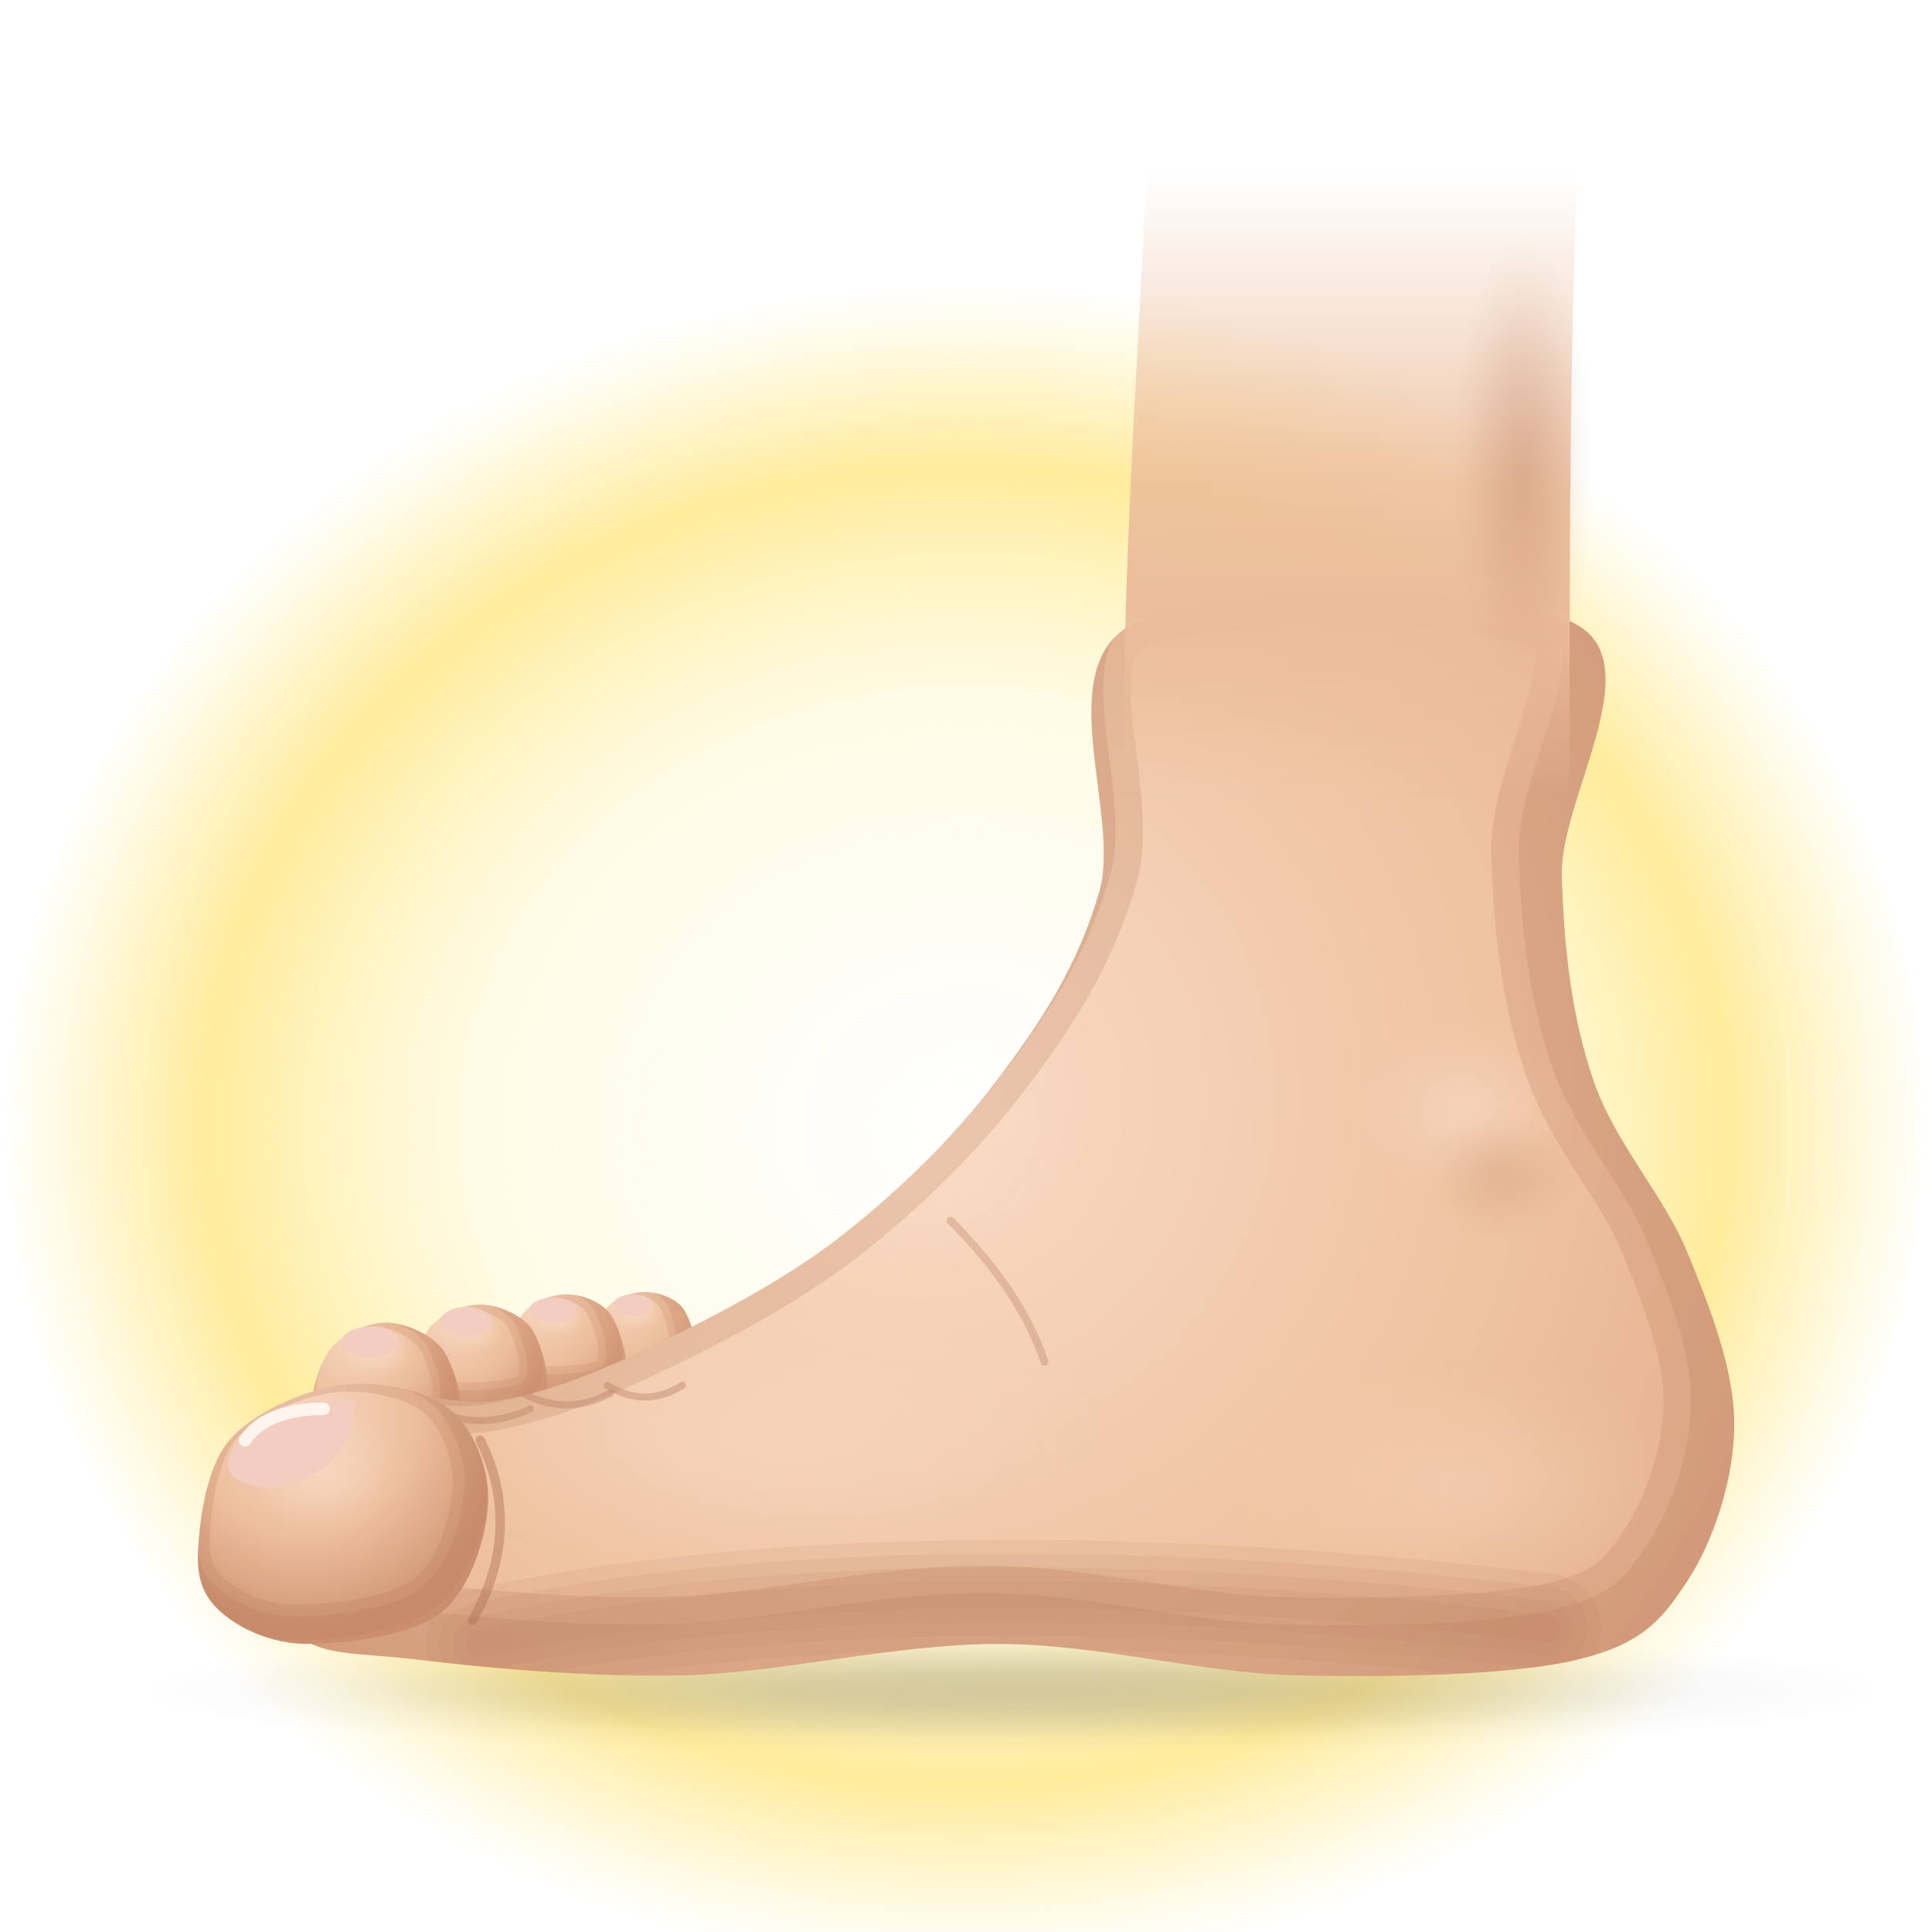
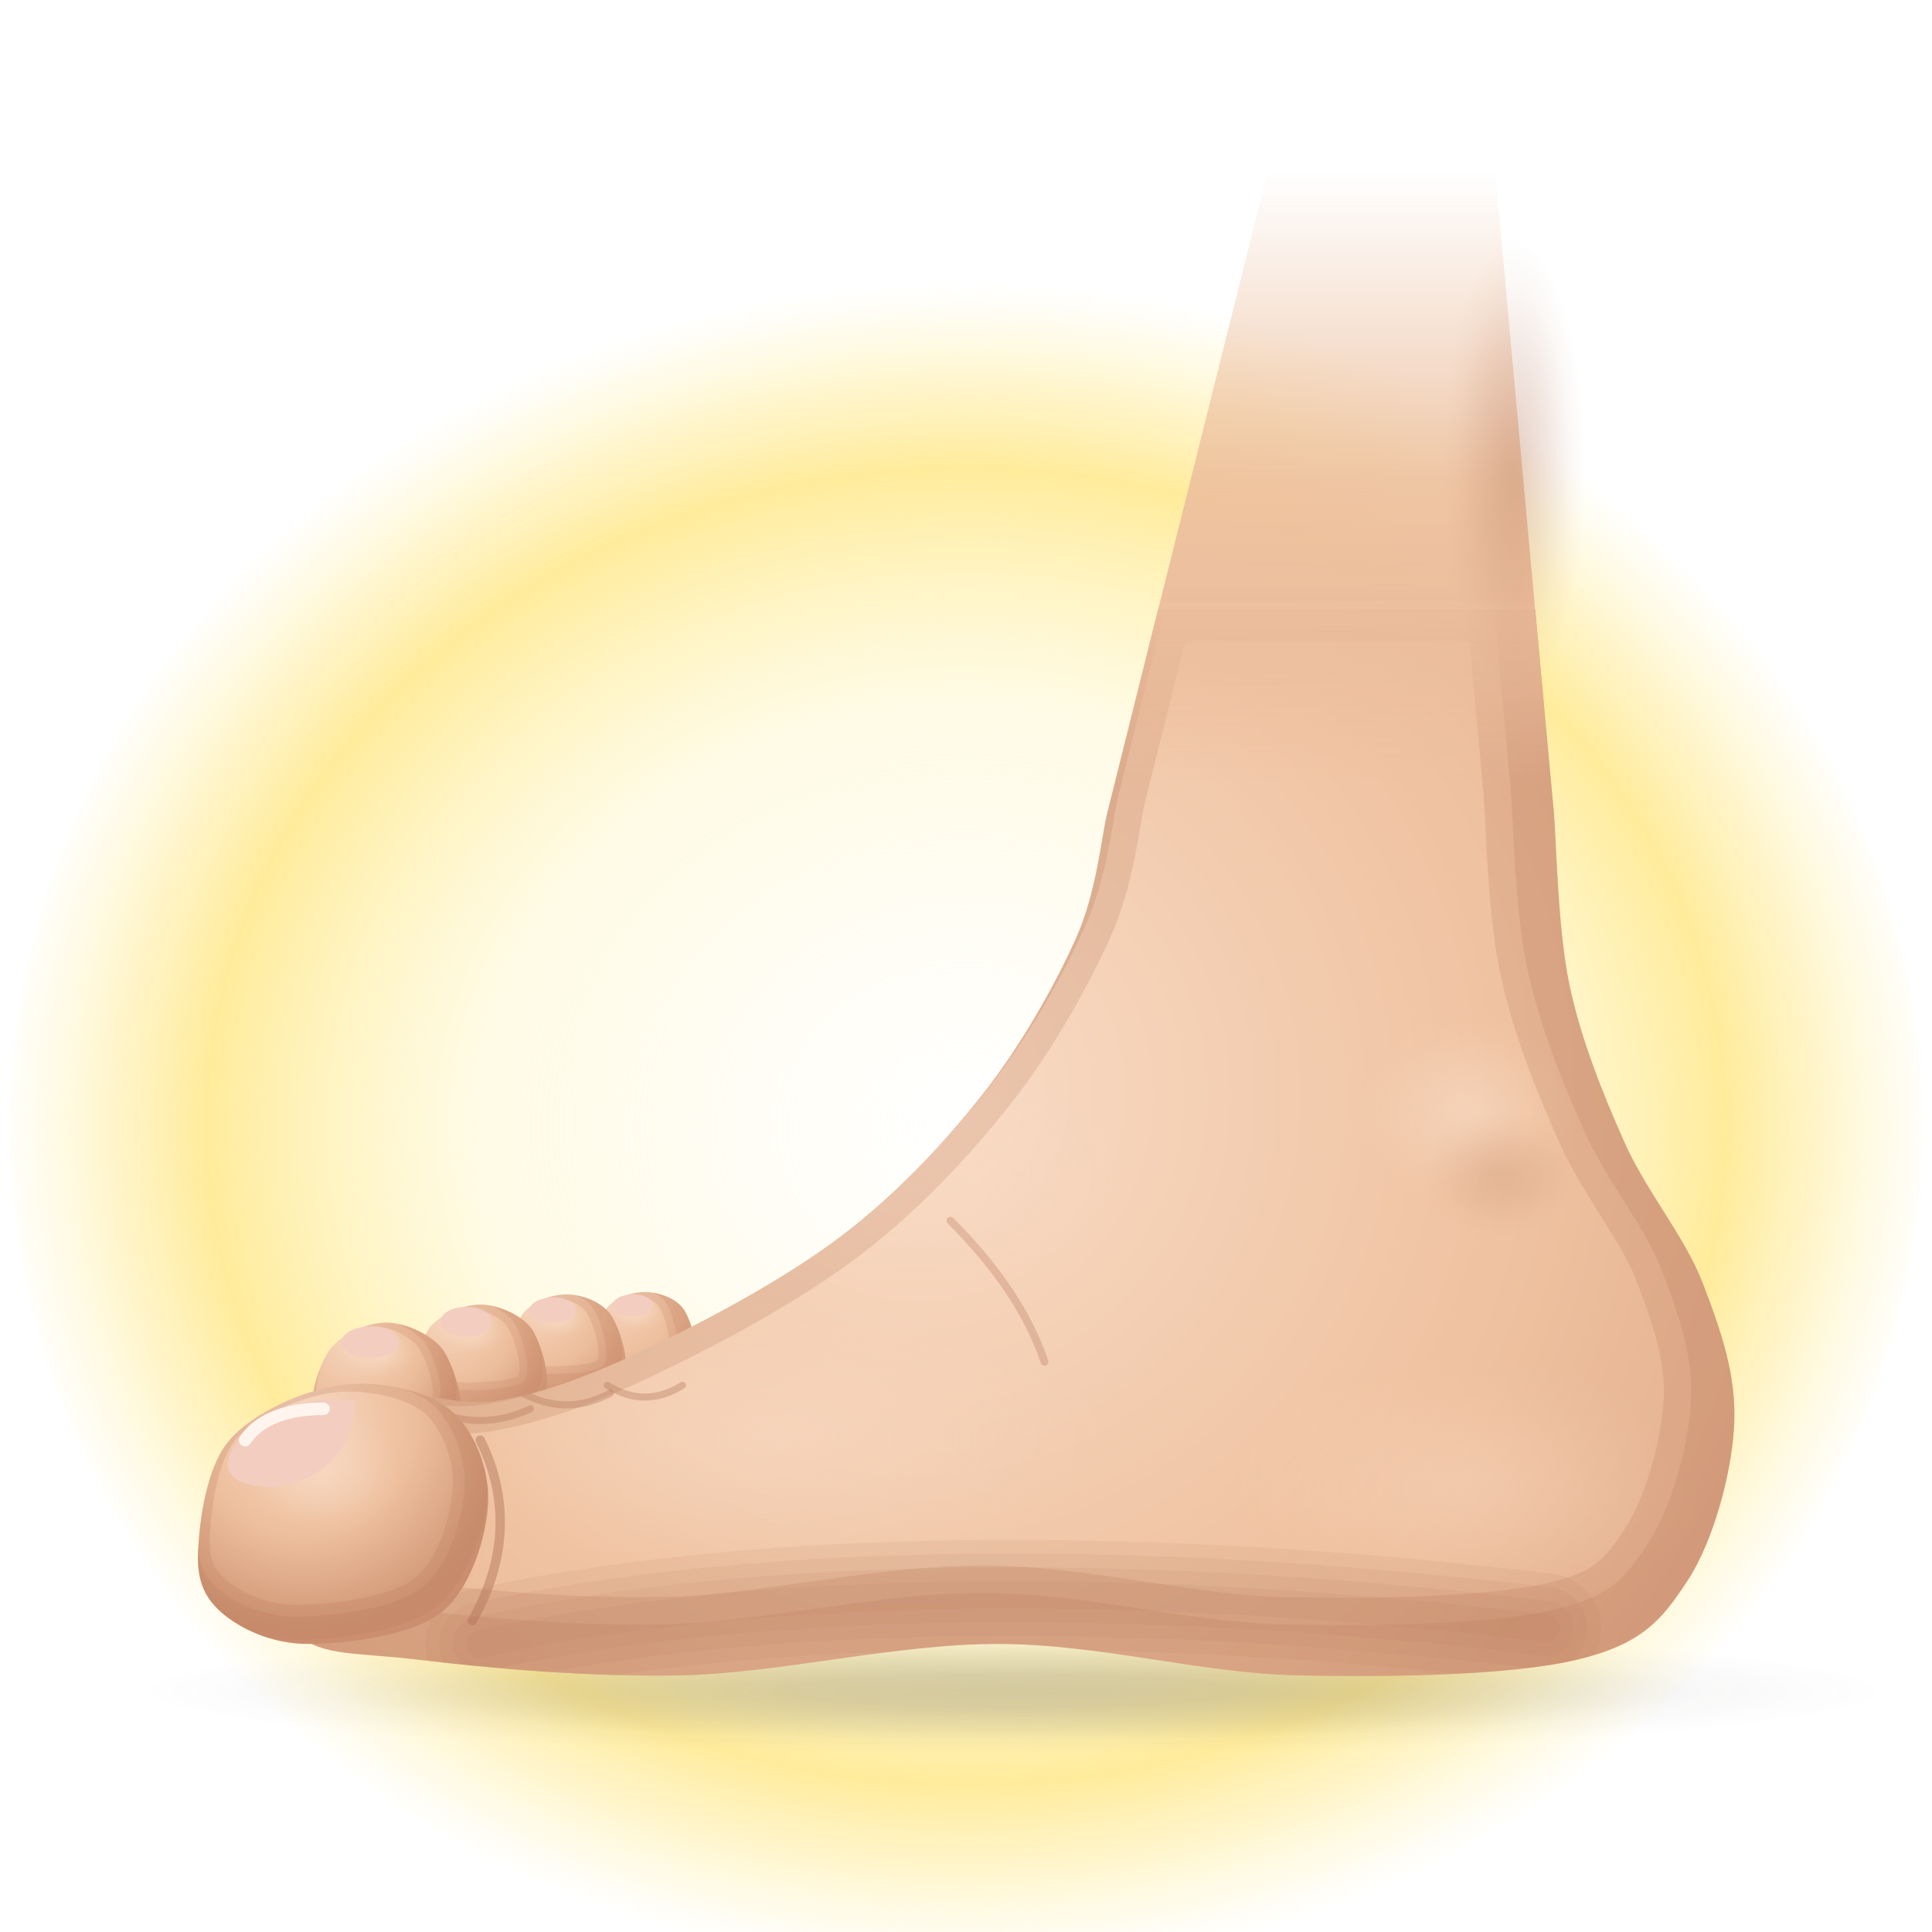
<svg xmlns="http://www.w3.org/2000/svg" viewBox="0 0 400 400" width="400" height="400">
  <defs>
    <radialGradient id="r7a1d8d4" cx="-40" cy="-10" r="150" gradientUnits="userSpaceOnUse">
      <stop offset="0" stop-color="#F9DCC6" />
      <stop offset="0.55" stop-color="#EEC09E" />
      <stop offset="1" stop-color="#D9A07F" />
    </radialGradient>
    <radialGradient id="r89ada58" cx="0.5" cy="0.5" r="0.5">
      <stop offset="0" stop-color="#FFF6C8" stop-opacity="0.0" />
      <stop offset="0.5" stop-color="#FFF3B5" stop-opacity="0.35" />
      <stop offset="0.78" stop-color="#FFE57A" stop-opacity="0.75" />
      <stop offset="0.88" stop-color="#FFE98E" stop-opacity="0.45" />
      <stop offset="1" stop-color="#FFF1A6" stop-opacity="0" />
    </radialGradient>
    <radialGradient id="r0deb649" cx="0.5" cy="0.5" r="0.5">
      <stop offset="0" stop-color="#3A3530" stop-opacity="0.22" />
      <stop offset="0.25" stop-color="#3A3530" stop-opacity="0.198" />
      <stop offset="0.56" stop-color="#3A3530" stop-opacity="0.11" />
      <stop offset="0.78" stop-color="#3A3530" stop-opacity="0.035" />
      <stop offset="1" stop-color="#3A3530" stop-opacity="0" />
    </radialGradient>
    <radialGradient id="r52fa4d7" cx="-79" cy="15.2" r="16" gradientUnits="userSpaceOnUse">
      <stop offset="0" stop-color="#F7D6BE" />
      <stop offset="0.55" stop-color="#ECBD9B" />
      <stop offset="1" stop-color="#CF9574" />
    </radialGradient>
    <path id="pef73277" d="M-80.8,26C-82.6,24.6 -81.2,19.5 -80.2,17.7C-79.3,15.9 -76.7,15.1 -75,15.1C-73.3,15.1 -70.7,15.9 -69.8,17.7C-68.8,19.5 -67.4,24.6 -69.2,26C-71,27.4 -79,27.4 -80.8,26Z" />
    <radialGradient id="r50209d2" cx="0.5" cy="0.5" r="0.5">
      <stop offset="0" stop-color="#F9DCC6" stop-opacity="0.7" />
      <stop offset="0.15" stop-color="#F9DCC6" stop-opacity="0.63" />
      <stop offset="0.5" stop-color="#F9DCC6" stop-opacity="0.35" />
      <stop offset="0.78" stop-color="#F9DCC6" stop-opacity="0.112" />
      <stop offset="1" stop-color="#F9DCC6" stop-opacity="0" />
    </radialGradient>
    <clipPath id="cef73277">
      <use href="#pef73277" />
    </clipPath>
    <radialGradient id="rac22870" cx="-89" cy="16.2" r="16" gradientUnits="userSpaceOnUse">
      <stop offset="0" stop-color="#F7D6BE" />
      <stop offset="0.55" stop-color="#ECBD9B" />
      <stop offset="1" stop-color="#CF9574" />
    </radialGradient>
    <path id="p39fd8c9" d="M-91.6,27C-93.7,25.6 -92,20.3 -90.9,18.4C-89.8,16.4 -87,15.4 -85,15.4C-83,15.4 -80.2,16.4 -79.1,18.4C-78,20.3 -76.3,25.6 -78.4,27C-80.5,28.4 -89.5,28.4 -91.6,27Z" />
    <clipPath id="c39fd8c9">
      <use href="#p39fd8c9" />
    </clipPath>
    <radialGradient id="rd74fb12" cx="-100" cy="18.2" r="16" gradientUnits="userSpaceOnUse">
      <stop offset="0" stop-color="#F7D6BE" />
      <stop offset="0.55" stop-color="#ECBD9B" />
      <stop offset="1" stop-color="#CF9574" />
    </radialGradient>
    <path id="pe77b2e5" d="M-103.4,29C-105.7,27.5 -103.9,22.1 -102.7,20C-101.4,18 -98.2,16.7 -96,16.7C-93.8,16.7 -90.6,18 -89.3,20C-88.1,22.1 -86.3,27.5 -88.6,29C-90.9,30.5 -101.1,30.5 -103.4,29Z" />
    <clipPath id="ce77b2e5">
      <use href="#pe77b2e5" />
    </clipPath>
    <radialGradient id="r0c86c2a" cx="-112" cy="21.2" r="16" gradientUnits="userSpaceOnUse">
      <stop offset="0" stop-color="#F7D6BE" />
      <stop offset="0.55" stop-color="#ECBD9B" />
      <stop offset="1" stop-color="#CF9574" />
    </radialGradient>
    <path id="p1c93818" d="M-116.2,32C-118.8,30.5 -116.7,24.9 -115.4,22.7C-114,20.6 -110.5,19 -108,19C-105.5,19 -102,20.6 -100.6,22.7C-99.3,24.9 -97.2,30.5 -99.8,32C-102.4,33.5 -113.6,33.5 -116.2,32Z" />
    <clipPath id="c1c93818">
      <use href="#p1c93818" />
    </clipPath>
-     <path id="p5dec026" d="M-120,58C-123,54.3 -123.3,45 -122,40C-120.7,35 -116.7,29.8 -112,28C-107.3,26.2 -100.3,30 -94,29C-87.7,28 -81.3,25.5 -74,22C-66.7,18.5 -57.3,13.7 -50,8C-42.7,2.3 -35.5,-4.7 -30,-12C-24.5,-19.3 -19.8,-26.3 -17,-36C-14.2,-45.7 -23.2,-64.3 -13,-70C-2.8,-75.7 34.8,-75.3 44,-70C53.2,-64.7 41.7,-47.7 42,-38C42.3,-28.3 43.3,-20 46,-12C48.7,-4 55,2.7 58,10C61,17.3 64,25 64,32C64,39 61.3,47 58,52C54.7,57 52.3,60 44,62C35.7,64 20.3,64.3 8,64C-4.3,63.7 -17,60 -30,60C-43,60 -57.7,63.7 -70,64C-82.3,64.3 -95.7,63 -104,62C-112.3,61 -117,61.7 -120,58Z" />
+     <path id="p0ec4d9b" d="M41,-46C41.3,-42.3 41.5,-31 43,-24C44.5,-17 47.2,-10.3 50,-4C52.8,2.3 57.7,8 60,14C62.3,20 64.3,25.7 64,32C63.7,38.3 61.3,47 58,52C54.7,57 52.3,60 44,62C35.7,64 20.3,64.3 8,64C-4.3,63.7 -17,60 -30,60C-43,60 -57.7,63.7 -70,64C-82.3,64.3 -95.7,63 -104,62C-112.3,61 -117,61.7 -120,58C-123,54.3 -123.3,45 -122,40C-120.7,35 -116.7,29.8 -112,28C-107.3,26.2 -100.3,30 -94,29C-87.7,28 -81.3,25.5 -74,22C-66.7,18.5 -57,13.3 -50,8C-43,2.7 -37,-3.7 -32,-10C-27,-16.3 -22.7,-24 -20,-30C-17.3,-36 -16.7,-43.3 -16,-46 L-9.5,-72 L38.6,-72Z" />
    <radialGradient id="ra966ed8" cx="0.5" cy="0.5" r="0.5">
      <stop offset="0" stop-color="#F9DCC6" stop-opacity="0.55" />
      <stop offset="0.15" stop-color="#F9DCC6" stop-opacity="0.495" />
      <stop offset="0.5" stop-color="#F9DCC6" stop-opacity="0.275" />
      <stop offset="0.78" stop-color="#F9DCC6" stop-opacity="0.088" />
      <stop offset="1" stop-color="#F9DCC6" stop-opacity="0" />
    </radialGradient>
    <radialGradient id="r39f7eea" cx="0.5" cy="0.5" r="0.5">
      <stop offset="0" stop-color="#B97B5C" stop-opacity="0.22" />
      <stop offset="0.15" stop-color="#B97B5C" stop-opacity="0.198" />
      <stop offset="0.5" stop-color="#B97B5C" stop-opacity="0.11" />
      <stop offset="0.78" stop-color="#B97B5C" stop-opacity="0.035" />
      <stop offset="1" stop-color="#B97B5C" stop-opacity="0" />
    </radialGradient>
    <radialGradient id="r8b336de" cx="0.5" cy="0.5" r="0.5">
      <stop offset="0" stop-color="#F9DCC6" stop-opacity="0.45" />
      <stop offset="0.15" stop-color="#F9DCC6" stop-opacity="0.405" />
      <stop offset="0.5" stop-color="#F9DCC6" stop-opacity="0.225" />
      <stop offset="0.78" stop-color="#F9DCC6" stop-opacity="0.072" />
      <stop offset="1" stop-color="#F9DCC6" stop-opacity="0" />
    </radialGradient>
    <radialGradient id="r86c3597" cx="0.5" cy="0.5" r="0.5">
      <stop offset="0" stop-color="#F9DCC6" stop-opacity="0.35" />
      <stop offset="0.15" stop-color="#F9DCC6" stop-opacity="0.315" />
      <stop offset="0.5" stop-color="#F9DCC6" stop-opacity="0.175" />
      <stop offset="0.78" stop-color="#F9DCC6" stop-opacity="0.056" />
      <stop offset="1" stop-color="#F9DCC6" stop-opacity="0" />
    </radialGradient>
    <radialGradient id="r726fe79" cx="0.5" cy="0.5" r="0.5">
      <stop offset="0" stop-color="#F9DCC6" stop-opacity="0.3" />
      <stop offset="0.15" stop-color="#F9DCC6" stop-opacity="0.27" />
      <stop offset="0.5" stop-color="#F9DCC6" stop-opacity="0.15" />
      <stop offset="0.78" stop-color="#F9DCC6" stop-opacity="0.048" />
      <stop offset="1" stop-color="#F9DCC6" stop-opacity="0" />
    </radialGradient>
-     <clipPath id="c5dec026">
-       <use href="#p5dec026" />
+     <clipPath id="c0ec4d9b">
+       <use href="#p0ec4d9b" />
    </clipPath>
    <radialGradient id="re7a82ef" cx="-118.5" cy="32.2" r="26" gradientUnits="userSpaceOnUse">
      <stop offset="0" stop-color="#F8D9C2" />
      <stop offset="0.55" stop-color="#EDBE9C" />
      <stop offset="1" stop-color="#D09675" />
    </radialGradient>
    <path id="pdc3fe39" d="M-132,48C-131.8,44.3 -131,37.5 -128,34C-125,30.5 -118.7,27.7 -114,27C-109.3,26.3 -103.2,27.5 -100,30C-96.8,32.5 -94.8,37.7 -95,42C-95.2,46.3 -97.2,53 -101,56C-104.8,59 -113.3,60 -118,60C-122.7,60 -126.7,58 -129,56C-131.3,54 -132.2,51.7 -132,48Z" />
    <radialGradient id="r04ceedf" cx="0.5" cy="0.5" r="0.5">
      <stop offset="0" stop-color="#F9DCC6" stop-opacity="0.6" />
      <stop offset="0.15" stop-color="#F9DCC6" stop-opacity="0.54" />
      <stop offset="0.5" stop-color="#F9DCC6" stop-opacity="0.3" />
      <stop offset="0.78" stop-color="#F9DCC6" stop-opacity="0.096" />
      <stop offset="1" stop-color="#F9DCC6" stop-opacity="0" />
    </radialGradient>
    <clipPath id="cdc3fe39">
      <use href="#pdc3fe39" />
    </clipPath>
-     <linearGradient id="l89085e4" x1="0" y1="-48" x2="0" y2="-128" gradientUnits="userSpaceOnUse">
-       <stop offset="0" stop-color="#ECBD9B" stop-opacity="0" />
-       <stop offset="0.3" stop-color="#ECBD9B" />
-       <stop offset="0.5" stop-color="#ECBD9B" stop-opacity="0.85" />
-       <stop offset="1" stop-color="#ECBD9B" stop-opacity="0" />
+     <linearGradient id="l310398c" x1="0" y1="-50" x2="0" y2="-128" gradientUnits="userSpaceOnUse">
+       <stop offset="0" stop-color="#ECBE9D" stop-opacity="0" />
+       <stop offset="0.3" stop-color="#ECBE9D" />
+       <stop offset="0.5" stop-color="#ECBE9D" stop-opacity="0.85" />
+       <stop offset="1" stop-color="#ECBE9D" stop-opacity="0" />
    </linearGradient>
    <radialGradient id="r5a30e27" cx="0.5" cy="0.5" r="0.5">
      <stop offset="0" stop-color="#B97B5C" stop-opacity="0.35" />
      <stop offset="0.15" stop-color="#B97B5C" stop-opacity="0.315" />
      <stop offset="0.5" stop-color="#B97B5C" stop-opacity="0.175" />
      <stop offset="0.78" stop-color="#B97B5C" stop-opacity="0.056" />
      <stop offset="1" stop-color="#B97B5C" stop-opacity="0" />
    </radialGradient>
  </defs>
  <g transform="translate(255.2 243) scale(1.6226)">
    <ellipse cx="-34" cy="-6" rx="122" ry="108" fill="url(#r89ada58)" />
    <ellipse cx="-28" cy="66" rx="110" ry="8" fill="url(#r0deb649)" />
    <use href="#pef73277" fill="url(#r52fa4d7)" />
    <g clip-path="url(#cef73277)">
      <ellipse cx="-76" cy="17.7" rx="3.5" ry="2.3" fill="url(#r50209d2)" />
    </g>
    <g clip-path="url(#cef73277)">
      <g transform="translate(-1.5 -1.5)">
        <use href="#pef73277" fill="none" stroke="#B97B5C" stroke-linecap="round" stroke-linejoin="round" stroke-opacity="0.194" stroke-width="4" />
        <use href="#pef73277" fill="none" stroke="#B97B5C" stroke-linecap="round" stroke-linejoin="round" stroke-opacity="0.194" stroke-width="2" />
      </g>
    </g>
    <ellipse cx="-76.5" cy="16.8" rx="2.6" ry="1.4" fill="#F3CDBF" />
    <use href="#p39fd8c9" fill="url(#rac22870)" />
    <g clip-path="url(#c39fd8c9)">
      <ellipse cx="-86" cy="18.4" rx="4" ry="2.6" fill="url(#r50209d2)" />
    </g>
    <g clip-path="url(#c39fd8c9)">
      <g transform="translate(-1.5 -1.5)">
        <use href="#p39fd8c9" fill="none" stroke="#B97B5C" stroke-linecap="round" stroke-linejoin="round" stroke-opacity="0.194" stroke-width="4" />
        <use href="#p39fd8c9" fill="none" stroke="#B97B5C" stroke-linecap="round" stroke-linejoin="round" stroke-opacity="0.194" stroke-width="2" />
      </g>
    </g>
    <ellipse cx="-86.7" cy="17.4" rx="3" ry="1.6" fill="#F3CDBF" />
    <use href="#pe77b2e5" fill="url(#rd74fb12)" />
    <g clip-path="url(#ce77b2e5)">
      <ellipse cx="-97" cy="20" rx="4.4" ry="3" fill="url(#r50209d2)" />
    </g>
    <g clip-path="url(#ce77b2e5)">
      <g transform="translate(-1.5 -1.5)">
        <use href="#pe77b2e5" fill="none" stroke="#B97B5C" stroke-linecap="round" stroke-linejoin="round" stroke-opacity="0.194" stroke-width="4" />
        <use href="#pe77b2e5" fill="none" stroke="#B97B5C" stroke-linecap="round" stroke-linejoin="round" stroke-opacity="0.194" stroke-width="2" />
      </g>
    </g>
    <ellipse cx="-97.8" cy="18.9" rx="3.3" ry="1.9" fill="#F3CDBF" />
    <use href="#p1c93818" fill="url(#r0c86c2a)" />
    <g clip-path="url(#c1c93818)">
      <ellipse cx="-109" cy="22.7" rx="4.9" ry="3.3" fill="url(#r50209d2)" />
    </g>
    <g clip-path="url(#c1c93818)">
      <g transform="translate(-1.5 -1.5)">
        <use href="#p1c93818" fill="none" stroke="#B97B5C" stroke-linecap="round" stroke-linejoin="round" stroke-opacity="0.194" stroke-width="4" />
        <use href="#p1c93818" fill="none" stroke="#B97B5C" stroke-linecap="round" stroke-linejoin="round" stroke-opacity="0.194" stroke-width="2" />
      </g>
    </g>
    <ellipse cx="-110" cy="21.5" rx="3.7" ry="2" fill="#F3CDBF" />
-     <use href="#p5dec026" fill="url(#r7a1d8d4)" />
-     <g clip-path="url(#c5dec026)">
+     <use href="#p0ec4d9b" fill="url(#r7a1d8d4)" />
+     <g clip-path="url(#c0ec4d9b)">
      <ellipse cx="30" cy="-8" rx="14" ry="12" fill="url(#ra966ed8)" />
      <ellipse cx="34" cy="0" rx="10" ry="8" fill="url(#r39f7eea)" />
      <ellipse cx="-60" cy="34" rx="44" ry="18" fill="url(#r8b336de)" />
      <ellipse cx="30" cy="40" rx="30" ry="16" fill="url(#r86c3597)" />
      <ellipse cx="-40" cy="0" rx="26" ry="14" fill="url(#r726fe79)" />
      <g fill="none" stroke="#B97B5C" stroke-linecap="round" stroke-linejoin="round" stroke-opacity="0.102">
        <path d="M-96,60 C-60,52 -10,52 40,58" stroke-width="14" />
        <path d="M-96,60 C-60,52 -10,52 40,58" stroke-width="10.5" />
        <path d="M-96,60 C-60,52 -10,52 40,58" stroke-width="7" />
        <path d="M-96,60 C-60,52 -10,52 40,58" stroke-width="3.5" />
      </g>
      <path d="M-36,6 C-30,12 -26,18 -24,24" fill="none" stroke="#B07258" stroke-width="1" stroke-linecap="round" stroke-linejoin="round" stroke-opacity="0.3" />
      <path d="M-79.8,27 Q-75,30 -70.2,27" fill="none" stroke="#B07258" stroke-width="0.9" stroke-linecap="round" stroke-linejoin="round" stroke-opacity="0.35" />
      <path d="M-90.6,28 Q-85,31 -79.4,28" fill="none" stroke="#B07258" stroke-width="0.9" stroke-linecap="round" stroke-linejoin="round" stroke-opacity="0.35" />
      <path d="M-102.4,30 Q-96,33 -89.6,30" fill="none" stroke="#B07258" stroke-width="0.9" stroke-linecap="round" stroke-linejoin="round" stroke-opacity="0.35" />
    </g>
-     <g clip-path="url(#c5dec026)">
+     <g clip-path="url(#c0ec4d9b)">
      <g transform="translate(-2 -3)">
-         <use href="#p5dec026" fill="none" stroke="#B97B5C" stroke-linecap="round" stroke-linejoin="round" stroke-opacity="0.225" stroke-width="14" />
-         <use href="#p5dec026" fill="none" stroke="#B97B5C" stroke-linecap="round" stroke-linejoin="round" stroke-opacity="0.225" stroke-width="7" />
+         <use href="#p0ec4d9b" fill="none" stroke="#B97B5C" stroke-linecap="round" stroke-linejoin="round" stroke-opacity="0.225" stroke-width="14" />
+         <use href="#p0ec4d9b" fill="none" stroke="#B97B5C" stroke-linecap="round" stroke-linejoin="round" stroke-opacity="0.225" stroke-width="7" />
      </g>
    </g>
    <use href="#pdc3fe39" fill="url(#re7a82ef)" />
    <g clip-path="url(#cdc3fe39)">
      <ellipse cx="-116" cy="38" rx="10" ry="8" fill="url(#r04ceedf)" />
    </g>
    <g clip-path="url(#cdc3fe39)">
      <g transform="translate(-1.5 -2)">
        <use href="#pdc3fe39" fill="none" stroke="#B97B5C" stroke-linecap="round" stroke-linejoin="round" stroke-opacity="0.225" stroke-width="6" />
        <use href="#pdc3fe39" fill="none" stroke="#B97B5C" stroke-linecap="round" stroke-linejoin="round" stroke-opacity="0.225" stroke-width="3" />
      </g>
    </g>
    <path d="M-128,36 C-126,31 -119,28 -112,29 C-112,35 -116,39 -122,40 C-126,40 -129,39 -128,36Z" fill="#F3CDBF" />
    <path d="M-126,34 C-124,31 -120,30 -116,30" fill="none" stroke="#FFF5EE" stroke-width="1.6" stroke-linecap="round" />
    <path d="M-96,34 C-92,42 -93,50 -97,57" fill="none" stroke="#B07258" stroke-width="1.2" stroke-linecap="round" stroke-linejoin="round" stroke-opacity="0.45" />
-     <path d="M-14,-48 C-14,-80 -12,-104 -11,-128 L44,-128 C43,-104 43,-80 43,-48Z" fill="url(#l89085e4)" />
-     <ellipse cx="37" cy="-90.3" rx="9" ry="29" fill="url(#r5a30e27)" />
+     <path d="M40.6,-50 L33.5,-128 L4.5,-128 L-15,-50Z" fill="url(#l310398c)" />
+     <ellipse cx="36" cy="-90.3" rx="9" ry="29" fill="url(#r5a30e27)" />
  </g>
</svg>
